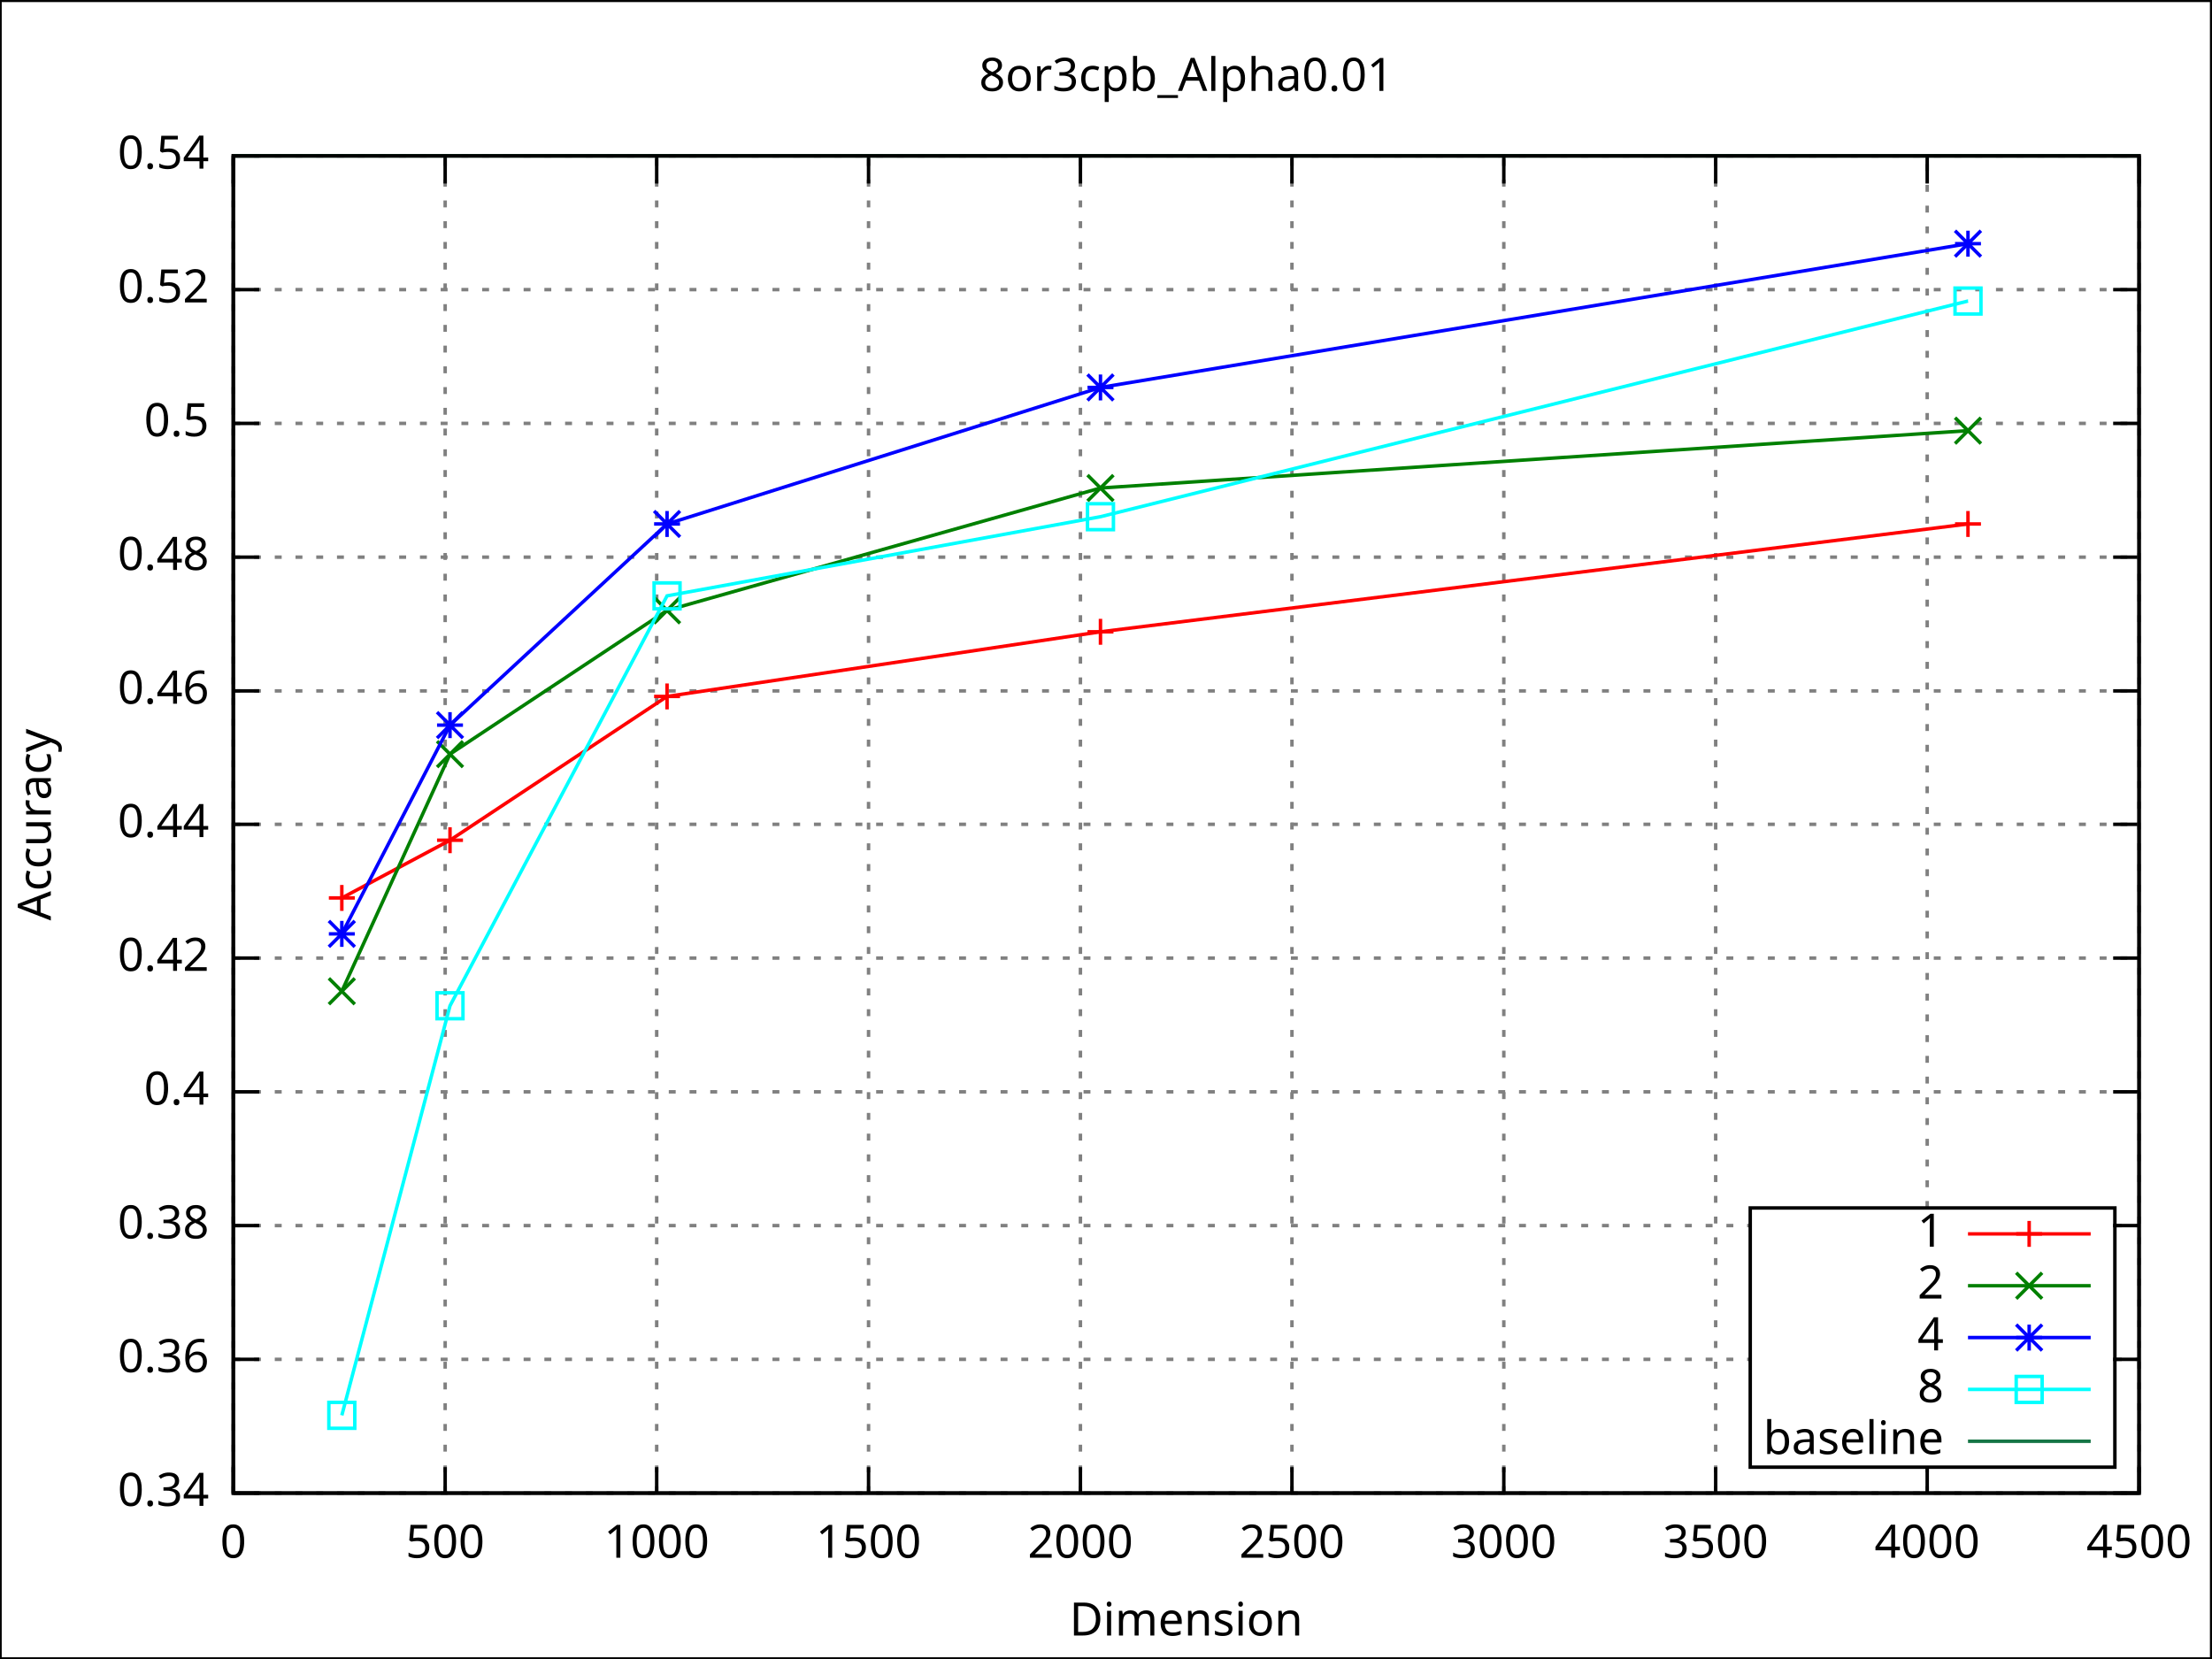
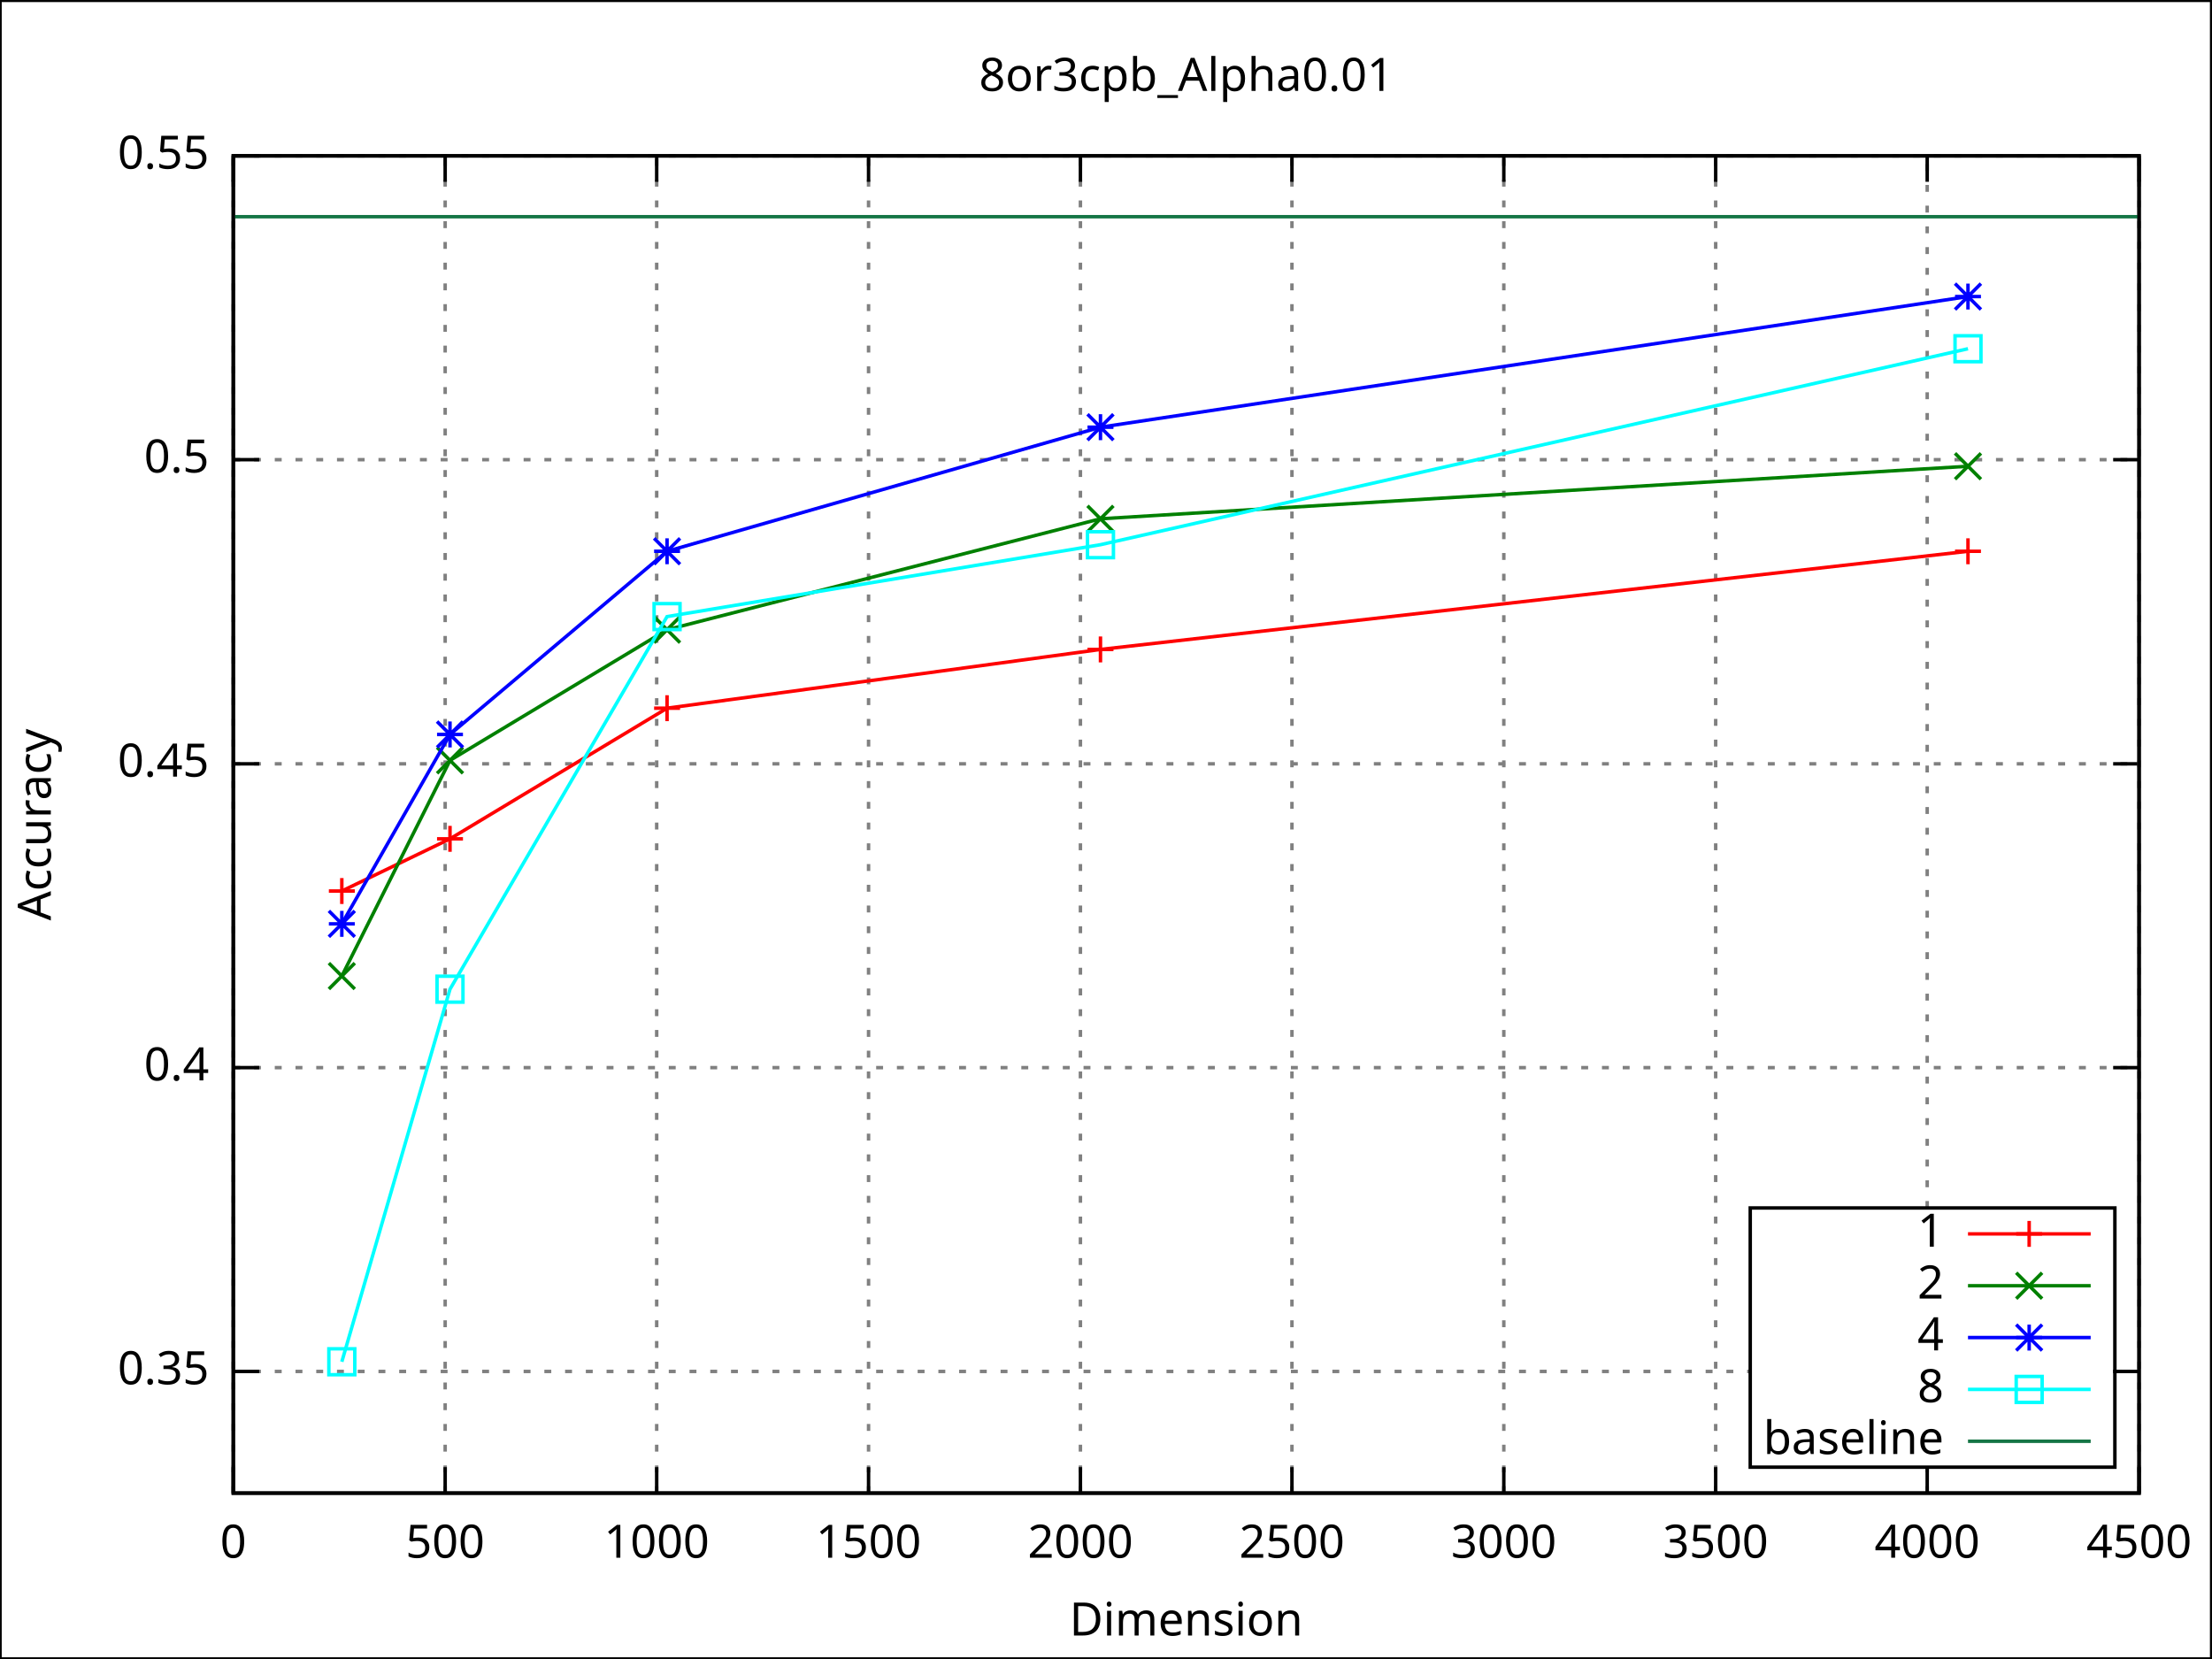
<svg xmlns="http://www.w3.org/2000/svg" xmlns:xlink="http://www.w3.org/1999/xlink" width="640" height="480" viewBox="0 0 640 480">
  <g id="gnuplot_canvas">
    <rect x="0" y="0" width="640" height="480" fill="none" />
    <defs>
      <circle id="gpDot" r="0.5" stroke-width="0.5" />
      <path id="gpPt0" stroke-width="0.267" stroke="currentColor" d="M-1,0 h2 M0,-1 v2" />
      <path id="gpPt1" stroke-width="0.267" stroke="currentColor" d="M-1,-1 L1,1 M1,-1 L-1,1" />
      <path id="gpPt2" stroke-width="0.267" stroke="currentColor" d="M-1,0 L1,0 M0,-1 L0,1 M-1,-1 L1,1 M-1,1 L1,-1" />
      <rect id="gpPt3" stroke-width="0.267" stroke="currentColor" x="-1" y="-1" width="2" height="2" />
      <rect id="gpPt4" stroke-width="0.267" stroke="currentColor" fill="currentColor" x="-1" y="-1" width="2" height="2" />
      <circle id="gpPt5" stroke-width="0.267" stroke="currentColor" cx="0" cy="0" r="1" />
      <use xlink:href="#gpPt5" id="gpPt6" fill="currentColor" stroke="none" />
      <path id="gpPt7" stroke-width="0.267" stroke="currentColor" d="M0,-1.33 L-1.33,0.67 L1.33,0.67 z" />
      <use xlink:href="#gpPt7" id="gpPt8" fill="currentColor" stroke="none" />
      <use xlink:href="#gpPt7" id="gpPt9" stroke="currentColor" transform="rotate(180)" />
      <use xlink:href="#gpPt9" id="gpPt10" fill="currentColor" stroke="none" />
      <use xlink:href="#gpPt3" id="gpPt11" stroke="currentColor" transform="rotate(45)" />
      <use xlink:href="#gpPt11" id="gpPt12" fill="currentColor" stroke="none" />
    </defs>
    <g style="fill:none; color:white; stroke:currentColor; stroke-width:1.00; stroke-linecap:butt; stroke-linejoin:miter">
</g>
    <g style="fill:none; color:black; stroke:currentColor; stroke-width:1.00; stroke-linecap:butt; stroke-linejoin:miter">
      <g style="stroke:none; shape-rendering:crispEdges">
        <polygon fill="rgb(255, 255, 255)" points="0.0,480.0 639.9,480.0 639.9,0.1 0.0,0.1 " />
      </g>
-       <path stroke="black" d="M0.0,480.0 L0.0,0.1 L639.9,0.1 L639.9,480.0 L0.0,480.0  h0.01" />
-     </g>
-     <g style="fill:none; color:gray; stroke:currentColor; stroke-width:1.00; stroke-linecap:butt; stroke-linejoin:miter">
-       <path stroke="gray" stroke-dasharray=" 2,4" class="gridline" d="M67.5,432.0 L618.9,432.0  h0.01" />
-     </g>
-     <g style="fill:none; color:black; stroke:currentColor; stroke-width:1.00; stroke-linecap:butt; stroke-linejoin:miter">
-       <path stroke="black" d="M67.5,432.0 L75.0,432.0 M618.9,432.0 L611.4,432.0  h0.01" />
-       <g transform="translate(60.5,435.7)" style="stroke:none; fill:black; font-family:Verdana; font-size:10.00pt; text-anchor:end">
-         <text> 0.34</text>
-       </g>
-     </g>
-     <g style="fill:none; color:gray; stroke:currentColor; stroke-width:1.00; stroke-linecap:butt; stroke-linejoin:miter">
-       <path stroke="gray" stroke-dasharray=" 2,4" class="gridline" d="M67.5,393.3 L506.4,393.3 M611.9,393.3 L618.9,393.3  h0.01" />
-     </g>
-     <g style="fill:none; color:black; stroke:currentColor; stroke-width:1.00; stroke-linecap:butt; stroke-linejoin:miter">
-       <path stroke="black" d="M67.5,393.3 L75.0,393.3 M618.9,393.3 L611.4,393.3  h0.01" />
-       <g transform="translate(60.5,397.0)" style="stroke:none; fill:black; font-family:Verdana; font-size:10.00pt; text-anchor:end">
-         <text> 0.36</text>
-       </g>
-     </g>
-     <g style="fill:none; color:gray; stroke:currentColor; stroke-width:1.00; stroke-linecap:butt; stroke-linejoin:miter">
-       <path stroke="gray" stroke-dasharray=" 2,4" class="gridline" d="M67.5,354.6 L506.4,354.6 M611.9,354.6 L618.9,354.6  h0.01" />
-     </g>
-     <g style="fill:none; color:black; stroke:currentColor; stroke-width:1.00; stroke-linecap:butt; stroke-linejoin:miter">
-       <path stroke="black" d="M67.5,354.6 L75.0,354.6 M618.9,354.6 L611.4,354.6  h0.01" />
-       <g transform="translate(60.5,358.3)" style="stroke:none; fill:black; font-family:Verdana; font-size:10.00pt; text-anchor:end">
-         <text> 0.38</text>
-       </g>
-     </g>
-     <g style="fill:none; color:gray; stroke:currentColor; stroke-width:1.00; stroke-linecap:butt; stroke-linejoin:miter">
-       <path stroke="gray" stroke-dasharray=" 2,4" class="gridline" d="M67.5,315.9 L618.9,315.9  h0.01" />
-     </g>
-     <g style="fill:none; color:black; stroke:currentColor; stroke-width:1.00; stroke-linecap:butt; stroke-linejoin:miter">
-       <path stroke="black" d="M67.5,315.9 L75.0,315.9 M618.9,315.9 L611.4,315.9  h0.01" />
-       <g transform="translate(60.5,319.6)" style="stroke:none; fill:black; font-family:Verdana; font-size:10.00pt; text-anchor:end">
+       <path stroke="black" d="M0.0,480.0 L0.0,0.1 L639.9,0.1 L639.9,480.0 L0.0,480.0  " />
+     </g>
+     <g style="fill:none; color:gray; stroke:currentColor; stroke-width:1.00; stroke-linecap:butt; stroke-linejoin:miter">
+       <path stroke="gray" stroke-dasharray=" 2,4" class="gridline" d="M67.5,396.8 L506.4,396.8 M611.9,396.8 L618.9,396.8  " />
+     </g>
+     <g style="fill:none; color:black; stroke:currentColor; stroke-width:1.00; stroke-linecap:butt; stroke-linejoin:miter">
+       <path stroke="black" d="M67.5,396.8 L75.0,396.8 M618.9,396.8 L611.4,396.8  " />
+       <g transform="translate(60.5,400.5)" style="stroke:none; fill:black; font-family:Verdana; font-size:10.00pt; text-anchor:end">
+         <text> 0.35</text>
+       </g>
+     </g>
+     <g style="fill:none; color:gray; stroke:currentColor; stroke-width:1.00; stroke-linecap:butt; stroke-linejoin:miter">
+       <path stroke="gray" stroke-dasharray=" 2,4" class="gridline" d="M67.5,308.9 L618.9,308.9  " />
+     </g>
+     <g style="fill:none; color:black; stroke:currentColor; stroke-width:1.00; stroke-linecap:butt; stroke-linejoin:miter">
+       <path stroke="black" d="M67.5,308.9 L75.0,308.9 M618.9,308.9 L611.4,308.9  " />
+       <g transform="translate(60.5,312.6)" style="stroke:none; fill:black; font-family:Verdana; font-size:10.00pt; text-anchor:end">
        <text> 0.4</text>
      </g>
    </g>
    <g style="fill:none; color:gray; stroke:currentColor; stroke-width:1.00; stroke-linecap:butt; stroke-linejoin:miter">
-       <path stroke="gray" stroke-dasharray=" 2,4" class="gridline" d="M67.5,277.2 L618.9,277.2  h0.01" />
-     </g>
-     <g style="fill:none; color:black; stroke:currentColor; stroke-width:1.00; stroke-linecap:butt; stroke-linejoin:miter">
-       <path stroke="black" d="M67.5,277.2 L75.0,277.2 M618.9,277.2 L611.4,277.2  h0.01" />
-       <g transform="translate(60.5,280.9)" style="stroke:none; fill:black; font-family:Verdana; font-size:10.00pt; text-anchor:end">
-         <text> 0.42</text>
-       </g>
-     </g>
-     <g style="fill:none; color:gray; stroke:currentColor; stroke-width:1.00; stroke-linecap:butt; stroke-linejoin:miter">
-       <path stroke="gray" stroke-dasharray=" 2,4" class="gridline" d="M67.5,238.5 L618.9,238.5  h0.01" />
-     </g>
-     <g style="fill:none; color:black; stroke:currentColor; stroke-width:1.00; stroke-linecap:butt; stroke-linejoin:miter">
-       <path stroke="black" d="M67.5,238.5 L75.0,238.5 M618.9,238.5 L611.4,238.5  h0.01" />
-       <g transform="translate(60.5,242.2)" style="stroke:none; fill:black; font-family:Verdana; font-size:10.00pt; text-anchor:end">
-         <text> 0.44</text>
-       </g>
-     </g>
-     <g style="fill:none; color:gray; stroke:currentColor; stroke-width:1.00; stroke-linecap:butt; stroke-linejoin:miter">
-       <path stroke="gray" stroke-dasharray=" 2,4" class="gridline" d="M67.5,199.9 L618.9,199.9  h0.01" />
-     </g>
-     <g style="fill:none; color:black; stroke:currentColor; stroke-width:1.00; stroke-linecap:butt; stroke-linejoin:miter">
-       <path stroke="black" d="M67.5,199.9 L75.0,199.9 M618.9,199.9 L611.4,199.9  h0.01" />
-       <g transform="translate(60.5,203.6)" style="stroke:none; fill:black; font-family:Verdana; font-size:10.00pt; text-anchor:end">
-         <text> 0.46</text>
-       </g>
-     </g>
-     <g style="fill:none; color:gray; stroke:currentColor; stroke-width:1.00; stroke-linecap:butt; stroke-linejoin:miter">
-       <path stroke="gray" stroke-dasharray=" 2,4" class="gridline" d="M67.5,161.2 L618.9,161.2  h0.01" />
-     </g>
-     <g style="fill:none; color:black; stroke:currentColor; stroke-width:1.00; stroke-linecap:butt; stroke-linejoin:miter">
-       <path stroke="black" d="M67.5,161.2 L75.0,161.2 M618.9,161.2 L611.4,161.2  h0.01" />
-       <g transform="translate(60.5,164.9)" style="stroke:none; fill:black; font-family:Verdana; font-size:10.00pt; text-anchor:end">
-         <text> 0.48</text>
-       </g>
-     </g>
-     <g style="fill:none; color:gray; stroke:currentColor; stroke-width:1.00; stroke-linecap:butt; stroke-linejoin:miter">
-       <path stroke="gray" stroke-dasharray=" 2,4" class="gridline" d="M67.5,122.5 L618.9,122.5  h0.01" />
-     </g>
-     <g style="fill:none; color:black; stroke:currentColor; stroke-width:1.00; stroke-linecap:butt; stroke-linejoin:miter">
-       <path stroke="black" d="M67.5,122.5 L75.0,122.5 M618.9,122.5 L611.4,122.5  h0.01" />
-       <g transform="translate(60.5,126.2)" style="stroke:none; fill:black; font-family:Verdana; font-size:10.00pt; text-anchor:end">
+       <path stroke="gray" stroke-dasharray=" 2,4" class="gridline" d="M67.5,221.0 L618.9,221.0  " />
+     </g>
+     <g style="fill:none; color:black; stroke:currentColor; stroke-width:1.00; stroke-linecap:butt; stroke-linejoin:miter">
+       <path stroke="black" d="M67.5,221.0 L75.0,221.0 M618.9,221.0 L611.4,221.0  " />
+       <g transform="translate(60.5,224.7)" style="stroke:none; fill:black; font-family:Verdana; font-size:10.00pt; text-anchor:end">
+         <text> 0.45</text>
+       </g>
+     </g>
+     <g style="fill:none; color:gray; stroke:currentColor; stroke-width:1.00; stroke-linecap:butt; stroke-linejoin:miter">
+       <path stroke="gray" stroke-dasharray=" 2,4" class="gridline" d="M67.5,133.0 L618.9,133.0  " />
+     </g>
+     <g style="fill:none; color:black; stroke:currentColor; stroke-width:1.00; stroke-linecap:butt; stroke-linejoin:miter">
+       <path stroke="black" d="M67.5,133.0 L75.0,133.0 M618.9,133.0 L611.4,133.0  " />
+       <g transform="translate(60.5,136.7)" style="stroke:none; fill:black; font-family:Verdana; font-size:10.00pt; text-anchor:end">
        <text> 0.5</text>
      </g>
    </g>
    <g style="fill:none; color:gray; stroke:currentColor; stroke-width:1.00; stroke-linecap:butt; stroke-linejoin:miter">
-       <path stroke="gray" stroke-dasharray=" 2,4" class="gridline" d="M67.5,83.8 L618.9,83.8  h0.01" />
-     </g>
-     <g style="fill:none; color:black; stroke:currentColor; stroke-width:1.00; stroke-linecap:butt; stroke-linejoin:miter">
-       <path stroke="black" d="M67.5,83.8 L75.0,83.8 M618.9,83.8 L611.4,83.8  h0.01" />
-       <g transform="translate(60.5,87.5)" style="stroke:none; fill:black; font-family:Verdana; font-size:10.00pt; text-anchor:end">
-         <text> 0.52</text>
-       </g>
-     </g>
-     <g style="fill:none; color:gray; stroke:currentColor; stroke-width:1.00; stroke-linecap:butt; stroke-linejoin:miter">
-       <path stroke="gray" stroke-dasharray=" 2,4" class="gridline" d="M67.5,45.1 L618.9,45.1  h0.01" />
-     </g>
-     <g style="fill:none; color:black; stroke:currentColor; stroke-width:1.00; stroke-linecap:butt; stroke-linejoin:miter">
-       <path stroke="black" d="M67.5,45.1 L75.0,45.1 M618.9,45.1 L611.4,45.1  h0.01" />
+       <path stroke="gray" stroke-dasharray=" 2,4" class="gridline" d="M67.5,45.1 L618.9,45.1  " />
+     </g>
+     <g style="fill:none; color:black; stroke:currentColor; stroke-width:1.00; stroke-linecap:butt; stroke-linejoin:miter">
+       <path stroke="black" d="M67.5,45.1 L75.0,45.1 M618.9,45.1 L611.4,45.1  " />
      <g transform="translate(60.5,48.8)" style="stroke:none; fill:black; font-family:Verdana; font-size:10.00pt; text-anchor:end">
-         <text> 0.54</text>
-       </g>
-     </g>
-     <g style="fill:none; color:gray; stroke:currentColor; stroke-width:1.00; stroke-linecap:butt; stroke-linejoin:miter">
-       <path stroke="gray" stroke-dasharray=" 2,4" class="gridline" d="M67.5,432.0 L67.5,45.1  h0.01" />
-     </g>
-     <g style="fill:none; color:black; stroke:currentColor; stroke-width:1.00; stroke-linecap:butt; stroke-linejoin:miter">
-       <path stroke="black" d="M67.5,432.0 L67.5,424.5 M67.5,45.1 L67.5,52.6  h0.01" />
+         <text> 0.55</text>
+       </g>
+     </g>
+     <g style="fill:none; color:gray; stroke:currentColor; stroke-width:1.00; stroke-linecap:butt; stroke-linejoin:miter">
+       <path stroke="gray" stroke-dasharray=" 2,4" class="gridline" d="M67.5,432.0 L67.5,45.1  " />
+     </g>
+     <g style="fill:none; color:black; stroke:currentColor; stroke-width:1.00; stroke-linecap:butt; stroke-linejoin:miter">
+       <path stroke="black" d="M67.5,432.0 L67.5,424.5 M67.5,45.1 L67.5,52.6  " />
      <g transform="translate(67.5,450.7)" style="stroke:none; fill:black; font-family:Verdana; font-size:10.00pt; text-anchor:middle">
        <text> 0</text>
      </g>
    </g>
    <g style="fill:none; color:gray; stroke:currentColor; stroke-width:1.00; stroke-linecap:butt; stroke-linejoin:miter">
-       <path stroke="gray" stroke-dasharray=" 2,4" class="gridline" d="M128.8,432.0 L128.8,45.1  h0.01" />
-     </g>
-     <g style="fill:none; color:black; stroke:currentColor; stroke-width:1.00; stroke-linecap:butt; stroke-linejoin:miter">
-       <path stroke="black" d="M128.8,432.0 L128.8,424.5 M128.8,45.1 L128.8,52.6  h0.01" />
+       <path stroke="gray" stroke-dasharray=" 2,4" class="gridline" d="M128.8,432.0 L128.8,45.1  " />
+     </g>
+     <g style="fill:none; color:black; stroke:currentColor; stroke-width:1.00; stroke-linecap:butt; stroke-linejoin:miter">
+       <path stroke="black" d="M128.8,432.0 L128.8,424.5 M128.8,45.1 L128.8,52.6  " />
      <g transform="translate(128.8,450.7)" style="stroke:none; fill:black; font-family:Verdana; font-size:10.00pt; text-anchor:middle">
        <text> 500</text>
      </g>
    </g>
    <g style="fill:none; color:gray; stroke:currentColor; stroke-width:1.00; stroke-linecap:butt; stroke-linejoin:miter">
-       <path stroke="gray" stroke-dasharray=" 2,4" class="gridline" d="M190.0,432.0 L190.0,45.1  h0.01" />
-     </g>
-     <g style="fill:none; color:black; stroke:currentColor; stroke-width:1.00; stroke-linecap:butt; stroke-linejoin:miter">
-       <path stroke="black" d="M190.0,432.0 L190.0,424.5 M190.0,45.1 L190.0,52.6  h0.01" />
+       <path stroke="gray" stroke-dasharray=" 2,4" class="gridline" d="M190.0,432.0 L190.0,45.1  " />
+     </g>
+     <g style="fill:none; color:black; stroke:currentColor; stroke-width:1.00; stroke-linecap:butt; stroke-linejoin:miter">
+       <path stroke="black" d="M190.0,432.0 L190.0,424.5 M190.0,45.1 L190.0,52.6  " />
      <g transform="translate(190.0,450.7)" style="stroke:none; fill:black; font-family:Verdana; font-size:10.00pt; text-anchor:middle">
        <text> 1000</text>
      </g>
    </g>
    <g style="fill:none; color:gray; stroke:currentColor; stroke-width:1.00; stroke-linecap:butt; stroke-linejoin:miter">
-       <path stroke="gray" stroke-dasharray=" 2,4" class="gridline" d="M251.3,432.0 L251.3,45.1  h0.01" />
-     </g>
-     <g style="fill:none; color:black; stroke:currentColor; stroke-width:1.00; stroke-linecap:butt; stroke-linejoin:miter">
-       <path stroke="black" d="M251.3,432.0 L251.3,424.5 M251.3,45.1 L251.3,52.6  h0.01" />
+       <path stroke="gray" stroke-dasharray=" 2,4" class="gridline" d="M251.3,432.0 L251.3,45.1  " />
+     </g>
+     <g style="fill:none; color:black; stroke:currentColor; stroke-width:1.00; stroke-linecap:butt; stroke-linejoin:miter">
+       <path stroke="black" d="M251.3,432.0 L251.3,424.5 M251.3,45.1 L251.3,52.6  " />
      <g transform="translate(251.3,450.7)" style="stroke:none; fill:black; font-family:Verdana; font-size:10.00pt; text-anchor:middle">
        <text> 1500</text>
      </g>
    </g>
    <g style="fill:none; color:gray; stroke:currentColor; stroke-width:1.00; stroke-linecap:butt; stroke-linejoin:miter">
-       <path stroke="gray" stroke-dasharray=" 2,4" class="gridline" d="M312.6,432.0 L312.6,45.1  h0.01" />
-     </g>
-     <g style="fill:none; color:black; stroke:currentColor; stroke-width:1.00; stroke-linecap:butt; stroke-linejoin:miter">
-       <path stroke="black" d="M312.6,432.0 L312.6,424.5 M312.6,45.1 L312.6,52.6  h0.01" />
+       <path stroke="gray" stroke-dasharray=" 2,4" class="gridline" d="M312.6,432.0 L312.6,45.1  " />
+     </g>
+     <g style="fill:none; color:black; stroke:currentColor; stroke-width:1.00; stroke-linecap:butt; stroke-linejoin:miter">
+       <path stroke="black" d="M312.6,432.0 L312.6,424.5 M312.6,45.1 L312.6,52.6  " />
      <g transform="translate(312.6,450.7)" style="stroke:none; fill:black; font-family:Verdana; font-size:10.00pt; text-anchor:middle">
        <text> 2000</text>
      </g>
    </g>
    <g style="fill:none; color:gray; stroke:currentColor; stroke-width:1.00; stroke-linecap:butt; stroke-linejoin:miter">
-       <path stroke="gray" stroke-dasharray=" 2,4" class="gridline" d="M373.8,432.0 L373.8,45.1  h0.01" />
-     </g>
-     <g style="fill:none; color:black; stroke:currentColor; stroke-width:1.00; stroke-linecap:butt; stroke-linejoin:miter">
-       <path stroke="black" d="M373.8,432.0 L373.8,424.5 M373.8,45.1 L373.8,52.6  h0.01" />
+       <path stroke="gray" stroke-dasharray=" 2,4" class="gridline" d="M373.8,432.0 L373.8,45.1  " />
+     </g>
+     <g style="fill:none; color:black; stroke:currentColor; stroke-width:1.00; stroke-linecap:butt; stroke-linejoin:miter">
+       <path stroke="black" d="M373.8,432.0 L373.8,424.5 M373.8,45.1 L373.8,52.6  " />
      <g transform="translate(373.8,450.7)" style="stroke:none; fill:black; font-family:Verdana; font-size:10.00pt; text-anchor:middle">
        <text> 2500</text>
      </g>
    </g>
    <g style="fill:none; color:gray; stroke:currentColor; stroke-width:1.00; stroke-linecap:butt; stroke-linejoin:miter">
-       <path stroke="gray" stroke-dasharray=" 2,4" class="gridline" d="M435.1,432.0 L435.1,45.1  h0.01" />
-     </g>
-     <g style="fill:none; color:black; stroke:currentColor; stroke-width:1.00; stroke-linecap:butt; stroke-linejoin:miter">
-       <path stroke="black" d="M435.1,432.0 L435.1,424.5 M435.1,45.1 L435.1,52.6  h0.01" />
+       <path stroke="gray" stroke-dasharray=" 2,4" class="gridline" d="M435.1,432.0 L435.1,45.1  " />
+     </g>
+     <g style="fill:none; color:black; stroke:currentColor; stroke-width:1.00; stroke-linecap:butt; stroke-linejoin:miter">
+       <path stroke="black" d="M435.1,432.0 L435.1,424.5 M435.1,45.1 L435.1,52.6  " />
      <g transform="translate(435.1,450.7)" style="stroke:none; fill:black; font-family:Verdana; font-size:10.00pt; text-anchor:middle">
        <text> 3000</text>
      </g>
    </g>
    <g style="fill:none; color:gray; stroke:currentColor; stroke-width:1.00; stroke-linecap:butt; stroke-linejoin:miter">
-       <path stroke="gray" stroke-dasharray=" 2,4" class="gridline" d="M496.4,432.0 L496.4,45.1  h0.01" />
-     </g>
-     <g style="fill:none; color:black; stroke:currentColor; stroke-width:1.00; stroke-linecap:butt; stroke-linejoin:miter">
-       <path stroke="black" d="M496.4,432.0 L496.4,424.5 M496.4,45.1 L496.4,52.6  h0.01" />
+       <path stroke="gray" stroke-dasharray=" 2,4" class="gridline" d="M496.4,432.0 L496.4,45.1  " />
+     </g>
+     <g style="fill:none; color:black; stroke:currentColor; stroke-width:1.00; stroke-linecap:butt; stroke-linejoin:miter">
+       <path stroke="black" d="M496.4,432.0 L496.4,424.5 M496.4,45.1 L496.4,52.6  " />
      <g transform="translate(496.4,450.7)" style="stroke:none; fill:black; font-family:Verdana; font-size:10.00pt; text-anchor:middle">
        <text> 3500</text>
      </g>
    </g>
    <g style="fill:none; color:gray; stroke:currentColor; stroke-width:1.00; stroke-linecap:butt; stroke-linejoin:miter">
-       <path stroke="gray" stroke-dasharray=" 2,4" class="gridline" d="M557.6,432.0 L557.6,424.5 M557.6,349.5 L557.6,45.1  h0.01" />
-     </g>
-     <g style="fill:none; color:black; stroke:currentColor; stroke-width:1.00; stroke-linecap:butt; stroke-linejoin:miter">
-       <path stroke="black" d="M557.6,432.0 L557.6,424.5 M557.6,45.1 L557.6,52.6  h0.01" />
+       <path stroke="gray" stroke-dasharray=" 2,4" class="gridline" d="M557.6,432.0 L557.6,424.5 M557.6,349.5 L557.6,45.1  " />
+     </g>
+     <g style="fill:none; color:black; stroke:currentColor; stroke-width:1.00; stroke-linecap:butt; stroke-linejoin:miter">
+       <path stroke="black" d="M557.6,432.0 L557.6,424.5 M557.6,45.1 L557.6,52.6  " />
      <g transform="translate(557.6,450.7)" style="stroke:none; fill:black; font-family:Verdana; font-size:10.00pt; text-anchor:middle">
        <text> 4000</text>
      </g>
    </g>
    <g style="fill:none; color:gray; stroke:currentColor; stroke-width:1.00; stroke-linecap:butt; stroke-linejoin:miter">
-       <path stroke="gray" stroke-dasharray=" 2,4" class="gridline" d="M618.9,432.0 L618.9,45.1  h0.01" />
-     </g>
-     <g style="fill:none; color:black; stroke:currentColor; stroke-width:1.00; stroke-linecap:butt; stroke-linejoin:miter">
-       <path stroke="black" d="M618.9,432.0 L618.9,424.5 M618.9,45.1 L618.9,52.6  h0.01" />
+       <path stroke="gray" stroke-dasharray=" 2,4" class="gridline" d="M618.9,432.0 L618.9,45.1  " />
+     </g>
+     <g style="fill:none; color:black; stroke:currentColor; stroke-width:1.00; stroke-linecap:butt; stroke-linejoin:miter">
+       <path stroke="black" d="M618.9,432.0 L618.9,424.5 M618.9,45.1 L618.9,52.6  " />
      <g transform="translate(618.9,450.7)" style="stroke:none; fill:black; font-family:Verdana; font-size:10.00pt; text-anchor:middle">
        <text> 4500</text>
      </g>
-       <path stroke="black" d="M67.5,45.1 L67.5,432.0 L618.9,432.0 L618.9,45.1 L67.5,45.1 Z  h0.01" />
+       <path stroke="black" d="M67.5,45.1 L67.5,432.0 L618.9,432.0 L618.9,45.1 L67.5,45.1 Z  " />
      <g transform="translate(14.7,238.6) rotate(270)" style="stroke:none; fill:black; font-family:Verdana; font-size:10.00pt; text-anchor:middle">
        <text>Accuracy</text>
      </g>
      <g transform="translate(343.2,473.2)" style="stroke:none; fill:black; font-family:Verdana; font-size:10.00pt; text-anchor:middle">
        <text>Dimension</text>
      </g>
      <g transform="translate(343.2,26.3)" style="stroke:none; fill:black; font-family:Verdana; font-size:10.00pt; text-anchor:middle">
        <text>8or3cpb_Alpha0.01</text>
      </g>
-       <path stroke="black" d="M506.4,424.5 L506.4,349.5 L611.9,349.5 L611.9,424.5 L506.4,424.5 Z  h0.01" />
+       <path stroke="black" d="M506.4,424.5 L506.4,349.5 L611.9,349.5 L611.9,424.5 L506.4,424.5 Z  " />
    </g>
    <g id="gnuplot_plot_1">
      <g style="fill:none; color:red; stroke:currentColor; stroke-width:1.00; stroke-linecap:butt; stroke-linejoin:miter">
        <g transform="translate(562.4,360.7)" style="stroke:none; fill:black; font-family:Verdana; font-size:10.00pt; text-anchor:end">
          <text>1</text>
        </g>
-         <path d="M569.4,357.0 L604.9,357.0 M98.9,259.8 L130.2,243.1 L193.0,201.5 L318.4,182.8 L569.4,151.6  h0.01" />
-         <use xlink:href="#gpPt0" transform="translate(98.9,259.8) scale(3.75)" />
-         <use xlink:href="#gpPt0" transform="translate(130.2,243.1) scale(3.75)" />
-         <use xlink:href="#gpPt0" transform="translate(193.0,201.5) scale(3.75)" />
-         <use xlink:href="#gpPt0" transform="translate(318.4,182.8) scale(3.75)" />
-         <use xlink:href="#gpPt0" transform="translate(569.4,151.6) scale(3.75)" />
+         <path d="M569.4,357.0 L604.9,357.0 M98.9,257.8 L130.2,242.7 L193.0,204.9 L318.4,187.9 L569.4,159.5  " />
+         <use xlink:href="#gpPt0" transform="translate(98.9,257.8) scale(3.75)" />
+         <use xlink:href="#gpPt0" transform="translate(130.2,242.7) scale(3.75)" />
+         <use xlink:href="#gpPt0" transform="translate(193.0,204.9) scale(3.75)" />
+         <use xlink:href="#gpPt0" transform="translate(318.4,187.9) scale(3.75)" />
+         <use xlink:href="#gpPt0" transform="translate(569.4,159.5) scale(3.75)" />
        <use xlink:href="#gpPt0" transform="translate(587.1,357.0) scale(3.75)" />
      </g>
    </g>
    <g id="gnuplot_plot_2">
      <g style="fill:none; color:green; stroke:currentColor; stroke-width:1.00; stroke-linecap:butt; stroke-linejoin:miter">
        <g transform="translate(562.4,375.7)" style="stroke:none; fill:black; font-family:Verdana; font-size:10.00pt; text-anchor:end">
          <text>2</text>
        </g>
-         <path d="M569.4,372.0 L604.9,372.0 M98.9,286.8 L130.2,218.2 L193.0,176.6 L318.4,141.2 L569.4,124.6  h0.01" />
-         <use xlink:href="#gpPt1" transform="translate(98.9,286.8) scale(3.75)" />
-         <use xlink:href="#gpPt1" transform="translate(130.2,218.2) scale(3.75)" />
-         <use xlink:href="#gpPt1" transform="translate(193.0,176.6) scale(3.75)" />
-         <use xlink:href="#gpPt1" transform="translate(318.4,141.2) scale(3.75)" />
-         <use xlink:href="#gpPt1" transform="translate(569.4,124.6) scale(3.75)" />
+         <path d="M569.4,372.0 L604.9,372.0 M98.9,282.4 L130.2,220.0 L193.0,182.2 L318.4,150.1 L569.4,134.9  " />
+         <use xlink:href="#gpPt1" transform="translate(98.9,282.4) scale(3.75)" />
+         <use xlink:href="#gpPt1" transform="translate(130.2,220.0) scale(3.75)" />
+         <use xlink:href="#gpPt1" transform="translate(193.0,182.2) scale(3.75)" />
+         <use xlink:href="#gpPt1" transform="translate(318.4,150.1) scale(3.75)" />
+         <use xlink:href="#gpPt1" transform="translate(569.4,134.9) scale(3.75)" />
        <use xlink:href="#gpPt1" transform="translate(587.1,372.0) scale(3.75)" />
      </g>
    </g>
    <g id="gnuplot_plot_3">
      <g style="fill:none; color:blue; stroke:currentColor; stroke-width:1.00; stroke-linecap:butt; stroke-linejoin:miter">
        <g transform="translate(562.4,390.7)" style="stroke:none; fill:black; font-family:Verdana; font-size:10.00pt; text-anchor:end">
          <text>4</text>
        </g>
-         <path d="M569.4,387.0 L604.9,387.0 M98.9,270.2 L130.2,209.8 L193.0,151.6 L318.4,112.1 L569.4,70.5  h0.01" />
-         <use xlink:href="#gpPt2" transform="translate(98.9,270.2) scale(3.75)" />
-         <use xlink:href="#gpPt2" transform="translate(130.2,209.8) scale(3.75)" />
-         <use xlink:href="#gpPt2" transform="translate(193.0,151.6) scale(3.75)" />
-         <use xlink:href="#gpPt2" transform="translate(318.4,112.1) scale(3.75)" />
-         <use xlink:href="#gpPt2" transform="translate(569.4,70.5) scale(3.75)" />
+         <path d="M569.4,387.0 L604.9,387.0 M98.9,267.3 L130.2,212.5 L193.0,159.5 L318.4,123.6 L569.4,85.8  " />
+         <use xlink:href="#gpPt2" transform="translate(98.9,267.3) scale(3.75)" />
+         <use xlink:href="#gpPt2" transform="translate(130.2,212.5) scale(3.75)" />
+         <use xlink:href="#gpPt2" transform="translate(193.0,159.5) scale(3.75)" />
+         <use xlink:href="#gpPt2" transform="translate(318.4,123.6) scale(3.75)" />
+         <use xlink:href="#gpPt2" transform="translate(569.4,85.8) scale(3.75)" />
        <use xlink:href="#gpPt2" transform="translate(587.1,387.0) scale(3.75)" />
      </g>
    </g>
    <g id="gnuplot_plot_4">
      <g style="fill:none; color:cyan; stroke:currentColor; stroke-width:1.00; stroke-linecap:butt; stroke-linejoin:miter">
        <g transform="translate(562.4,405.7)" style="stroke:none; fill:black; font-family:Verdana; font-size:10.00pt; text-anchor:end">
          <text>8</text>
        </g>
-         <path d="M569.4,402.0 L604.9,402.0 M98.9,409.5 L130.2,291.0 L193.0,172.4 L318.4,149.5 L569.4,87.1  h0.01" />
-         <use xlink:href="#gpPt3" transform="translate(98.9,409.5) scale(3.75)" />
-         <use xlink:href="#gpPt3" transform="translate(130.2,291.0) scale(3.75)" />
-         <use xlink:href="#gpPt3" transform="translate(193.0,172.4) scale(3.75)" />
-         <use xlink:href="#gpPt3" transform="translate(318.4,149.5) scale(3.75)" />
-         <use xlink:href="#gpPt3" transform="translate(569.4,87.1) scale(3.75)" />
+         <path d="M569.4,402.0 L604.9,402.0 M98.9,394.0 L130.2,286.2 L193.0,178.4 L318.4,157.6 L569.4,100.9  " />
+         <use xlink:href="#gpPt3" transform="translate(98.9,394.0) scale(3.75)" />
+         <use xlink:href="#gpPt3" transform="translate(130.2,286.2) scale(3.75)" />
+         <use xlink:href="#gpPt3" transform="translate(193.0,178.4) scale(3.75)" />
+         <use xlink:href="#gpPt3" transform="translate(318.4,157.6) scale(3.75)" />
+         <use xlink:href="#gpPt3" transform="translate(569.4,100.9) scale(3.75)" />
        <use xlink:href="#gpPt3" transform="translate(587.1,402.0) scale(3.75)" />
      </g>
    </g>
    <g id="gnuplot_plot_5">
      <g style="fill:none; color:#157545; stroke:currentColor; stroke-width:1.00; stroke-linecap:butt; stroke-linejoin:miter">
        <g transform="translate(562.4,420.7)" style="stroke:none; fill:black; font-family:Verdana; font-size:10.00pt; text-anchor:end">
          <text>baseline</text>
        </g>
-         <path d="M569.4,417.0 L604.9,417.0 M67.5,45.1 L618.9,45.1  h0.01" />
-       </g>
-     </g>
-     <g style="fill:none; color:black; stroke:currentColor; stroke-width:1.00; stroke-linecap:butt; stroke-linejoin:miter">
-       <path stroke="black" d="M67.5,45.1 L67.5,432.0 L618.9,432.0 L618.9,45.1 L67.5,45.1 Z  h0.01" />
+         <path d="M569.4,417.0 L604.9,417.0 M67.5,62.7 L618.9,62.7  " />
+       </g>
+     </g>
+     <g style="fill:none; color:black; stroke:currentColor; stroke-width:1.00; stroke-linecap:butt; stroke-linejoin:miter">
+       <path stroke="black" d="M67.5,45.1 L67.5,432.0 L618.9,432.0 L618.9,45.1 L67.5,45.1 Z  " />
    </g>
  </g>
</svg>
